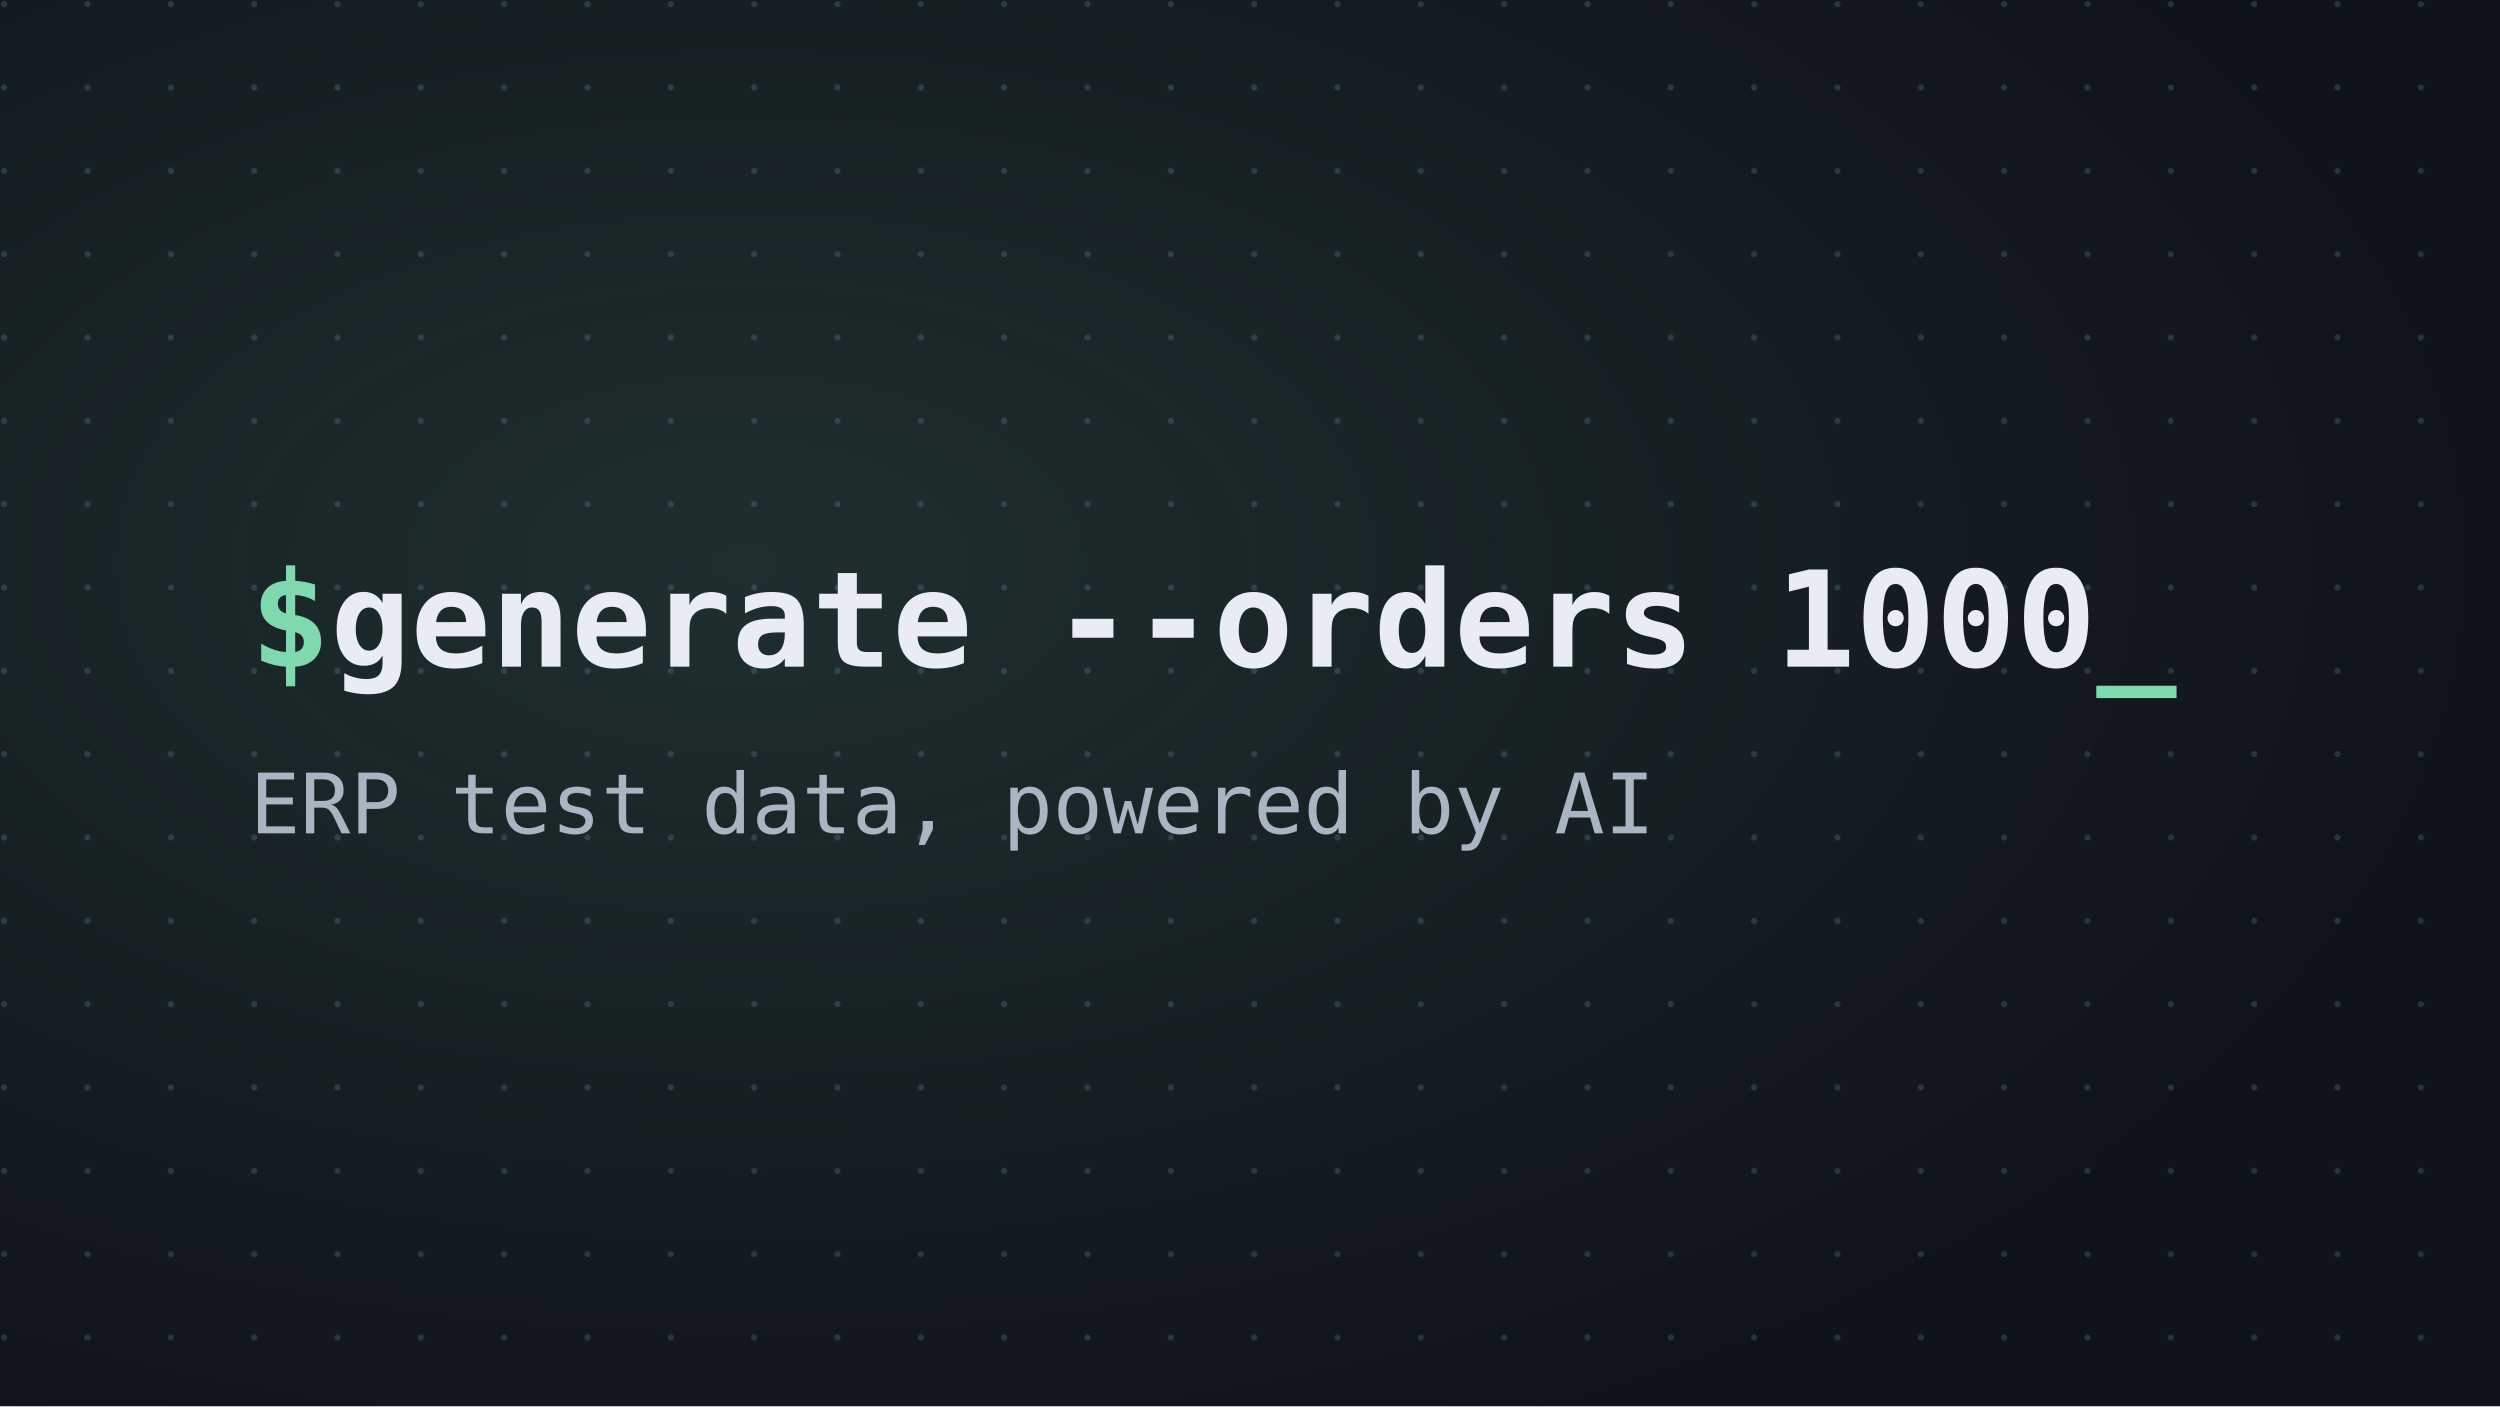
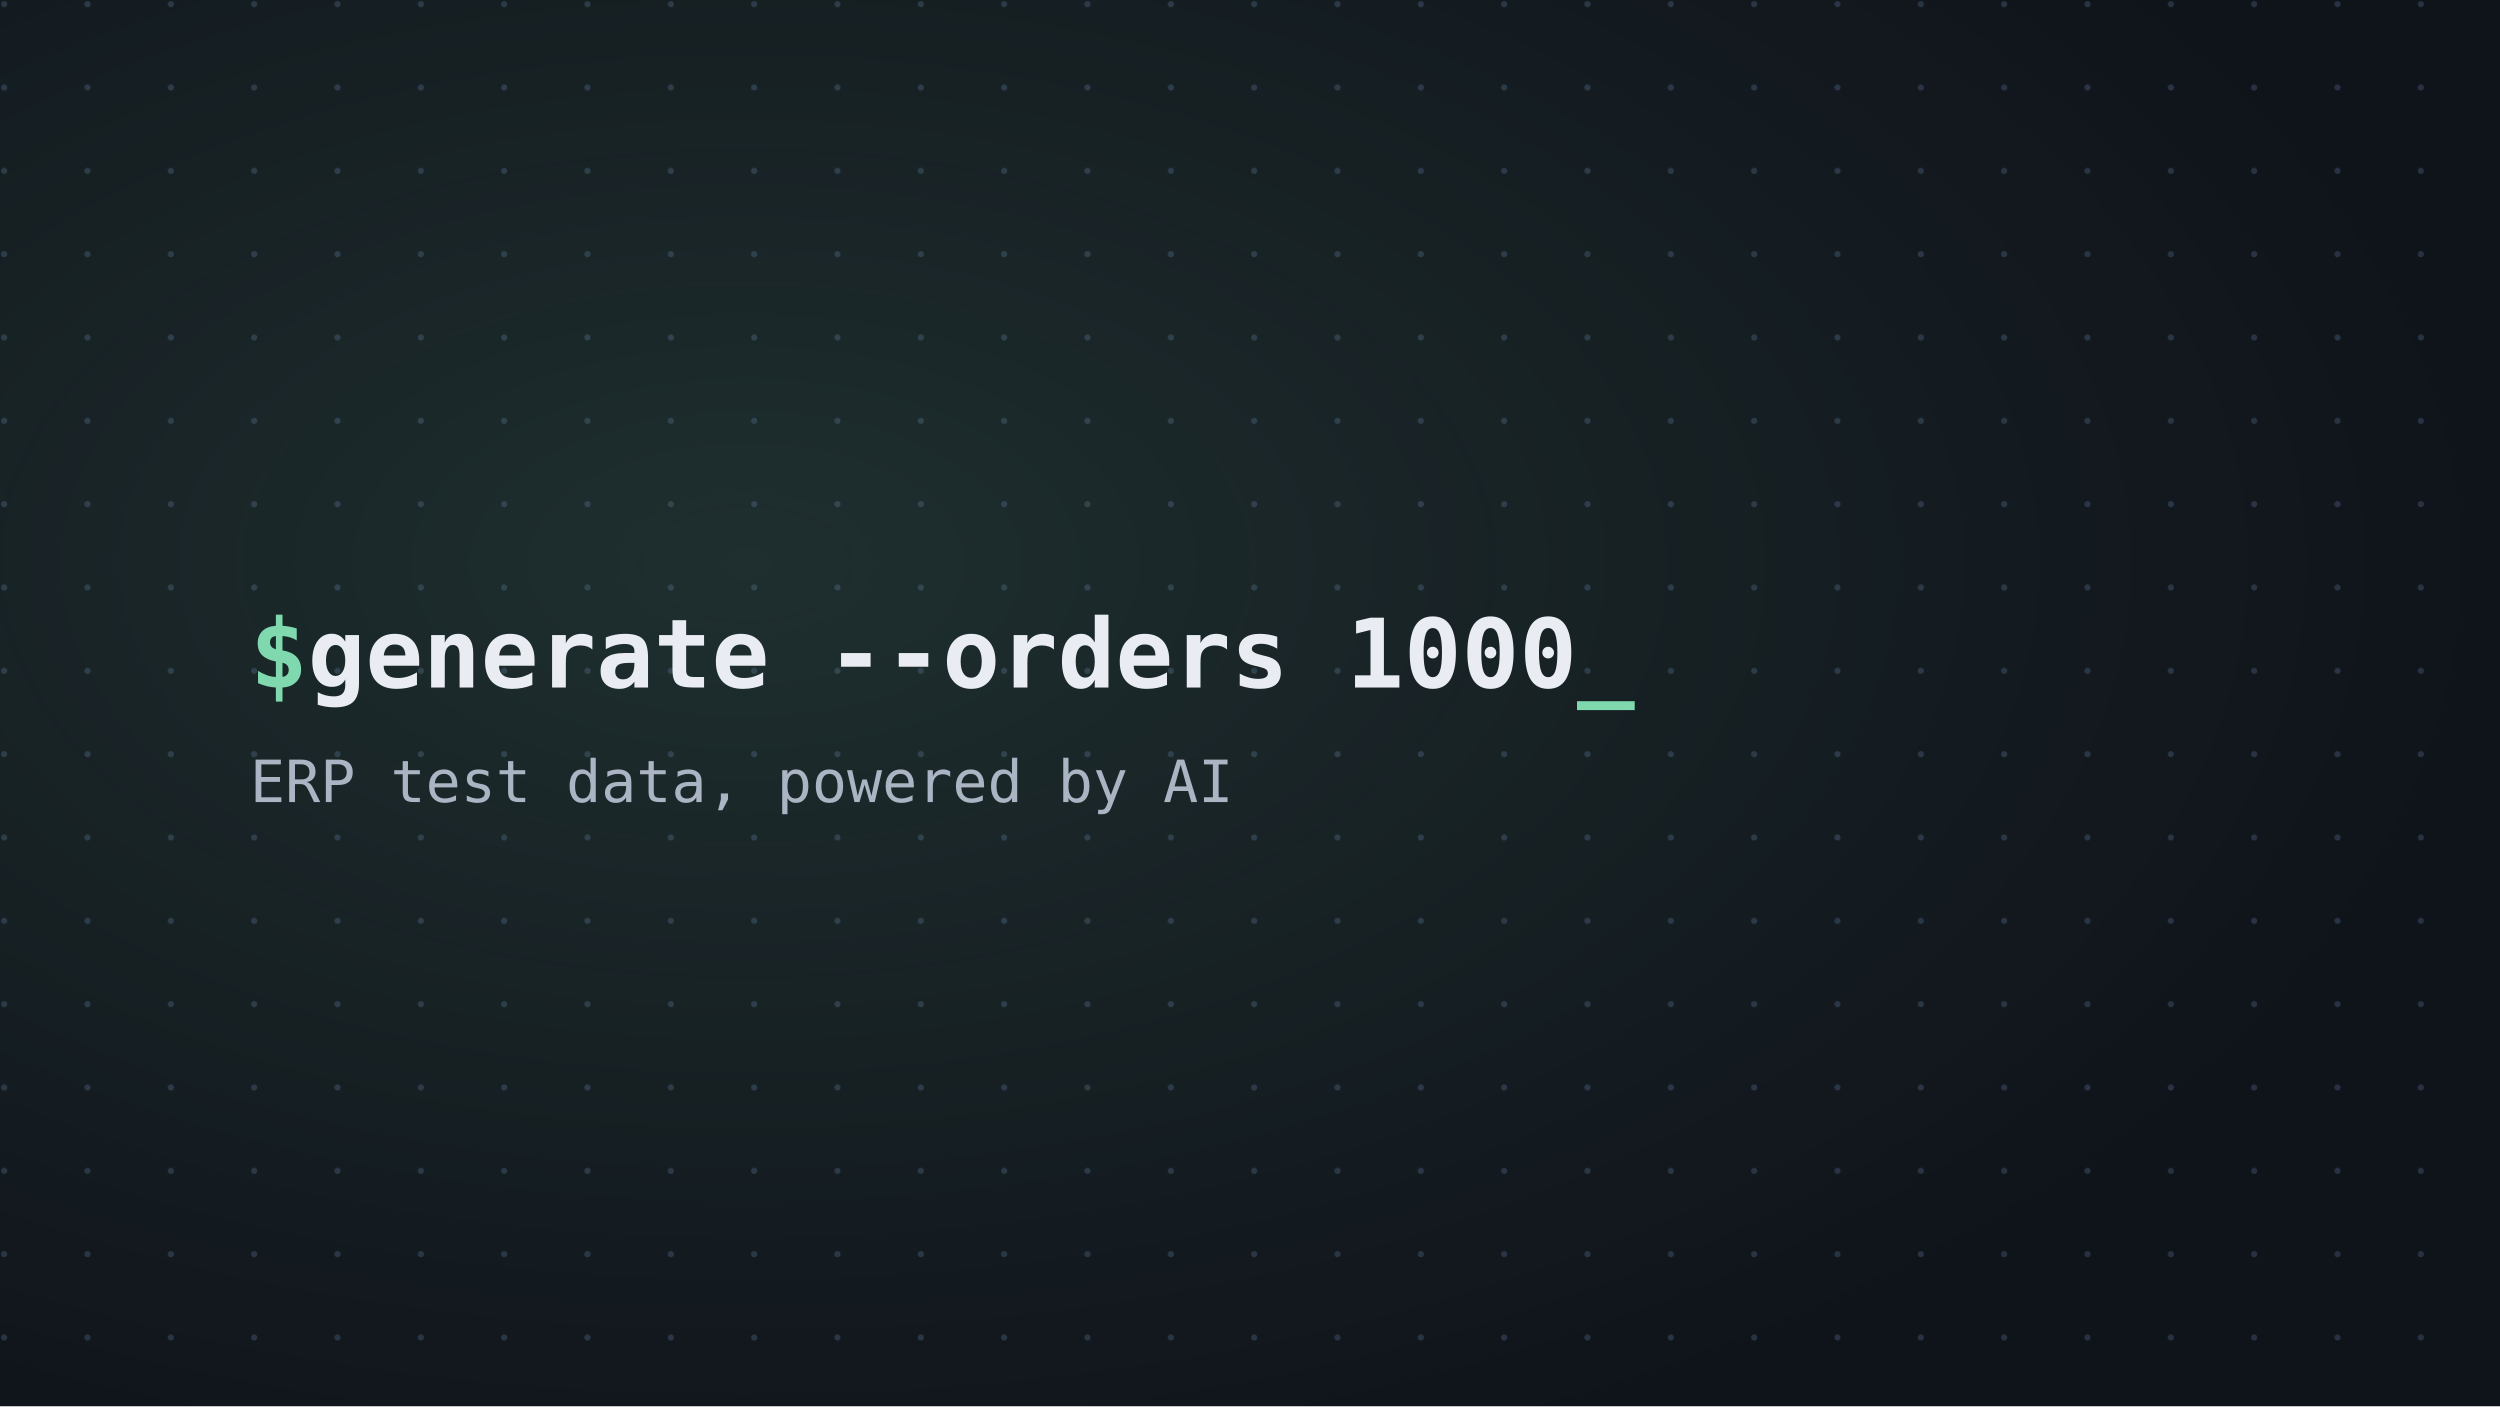
<svg xmlns="http://www.w3.org/2000/svg" viewBox="0 0 1200 675">
  <defs>
    <pattern id="g" width="40" height="40" patternUnits="userSpaceOnUse">
      <circle cx="2" cy="2" r="1.5" fill="#273142" />
    </pattern>
    <radialGradient id="glow" cx="30%" cy="40%" r="70%">
      <stop offset="0" stop-color="#7fd8ae" stop-opacity="0.14" />
      <stop offset="1" stop-color="#7fd8ae" stop-opacity="0" />
    </radialGradient>
  </defs>
  <rect width="1200" height="675" fill="#0f131a" />
  <rect width="1200" height="675" fill="url(#g)" />
  <rect width="1200" height="675" fill="url(#glow)" />
  <g font-family="IBM Plex Mono, ui-monospace, monospace">
-     <text x="120" y="320" font-size="64" font-weight="700" fill="#e9edf3">
+     <text x="120" y="330" font-size="46" font-weight="700" fill="#e9edf3">
      <tspan fill="#7fd8ae">$ </tspan>generate --orders 1000<tspan fill="#7fd8ae">_</tspan>
    </text>
-     <text x="120" y="400" font-size="40" fill="#aab4c3">ERP test data, powered by AI</text>
+     <text x="120" y="385" font-size="28" fill="#aab4c3">ERP test data, powered by AI</text>
  </g>
</svg>
